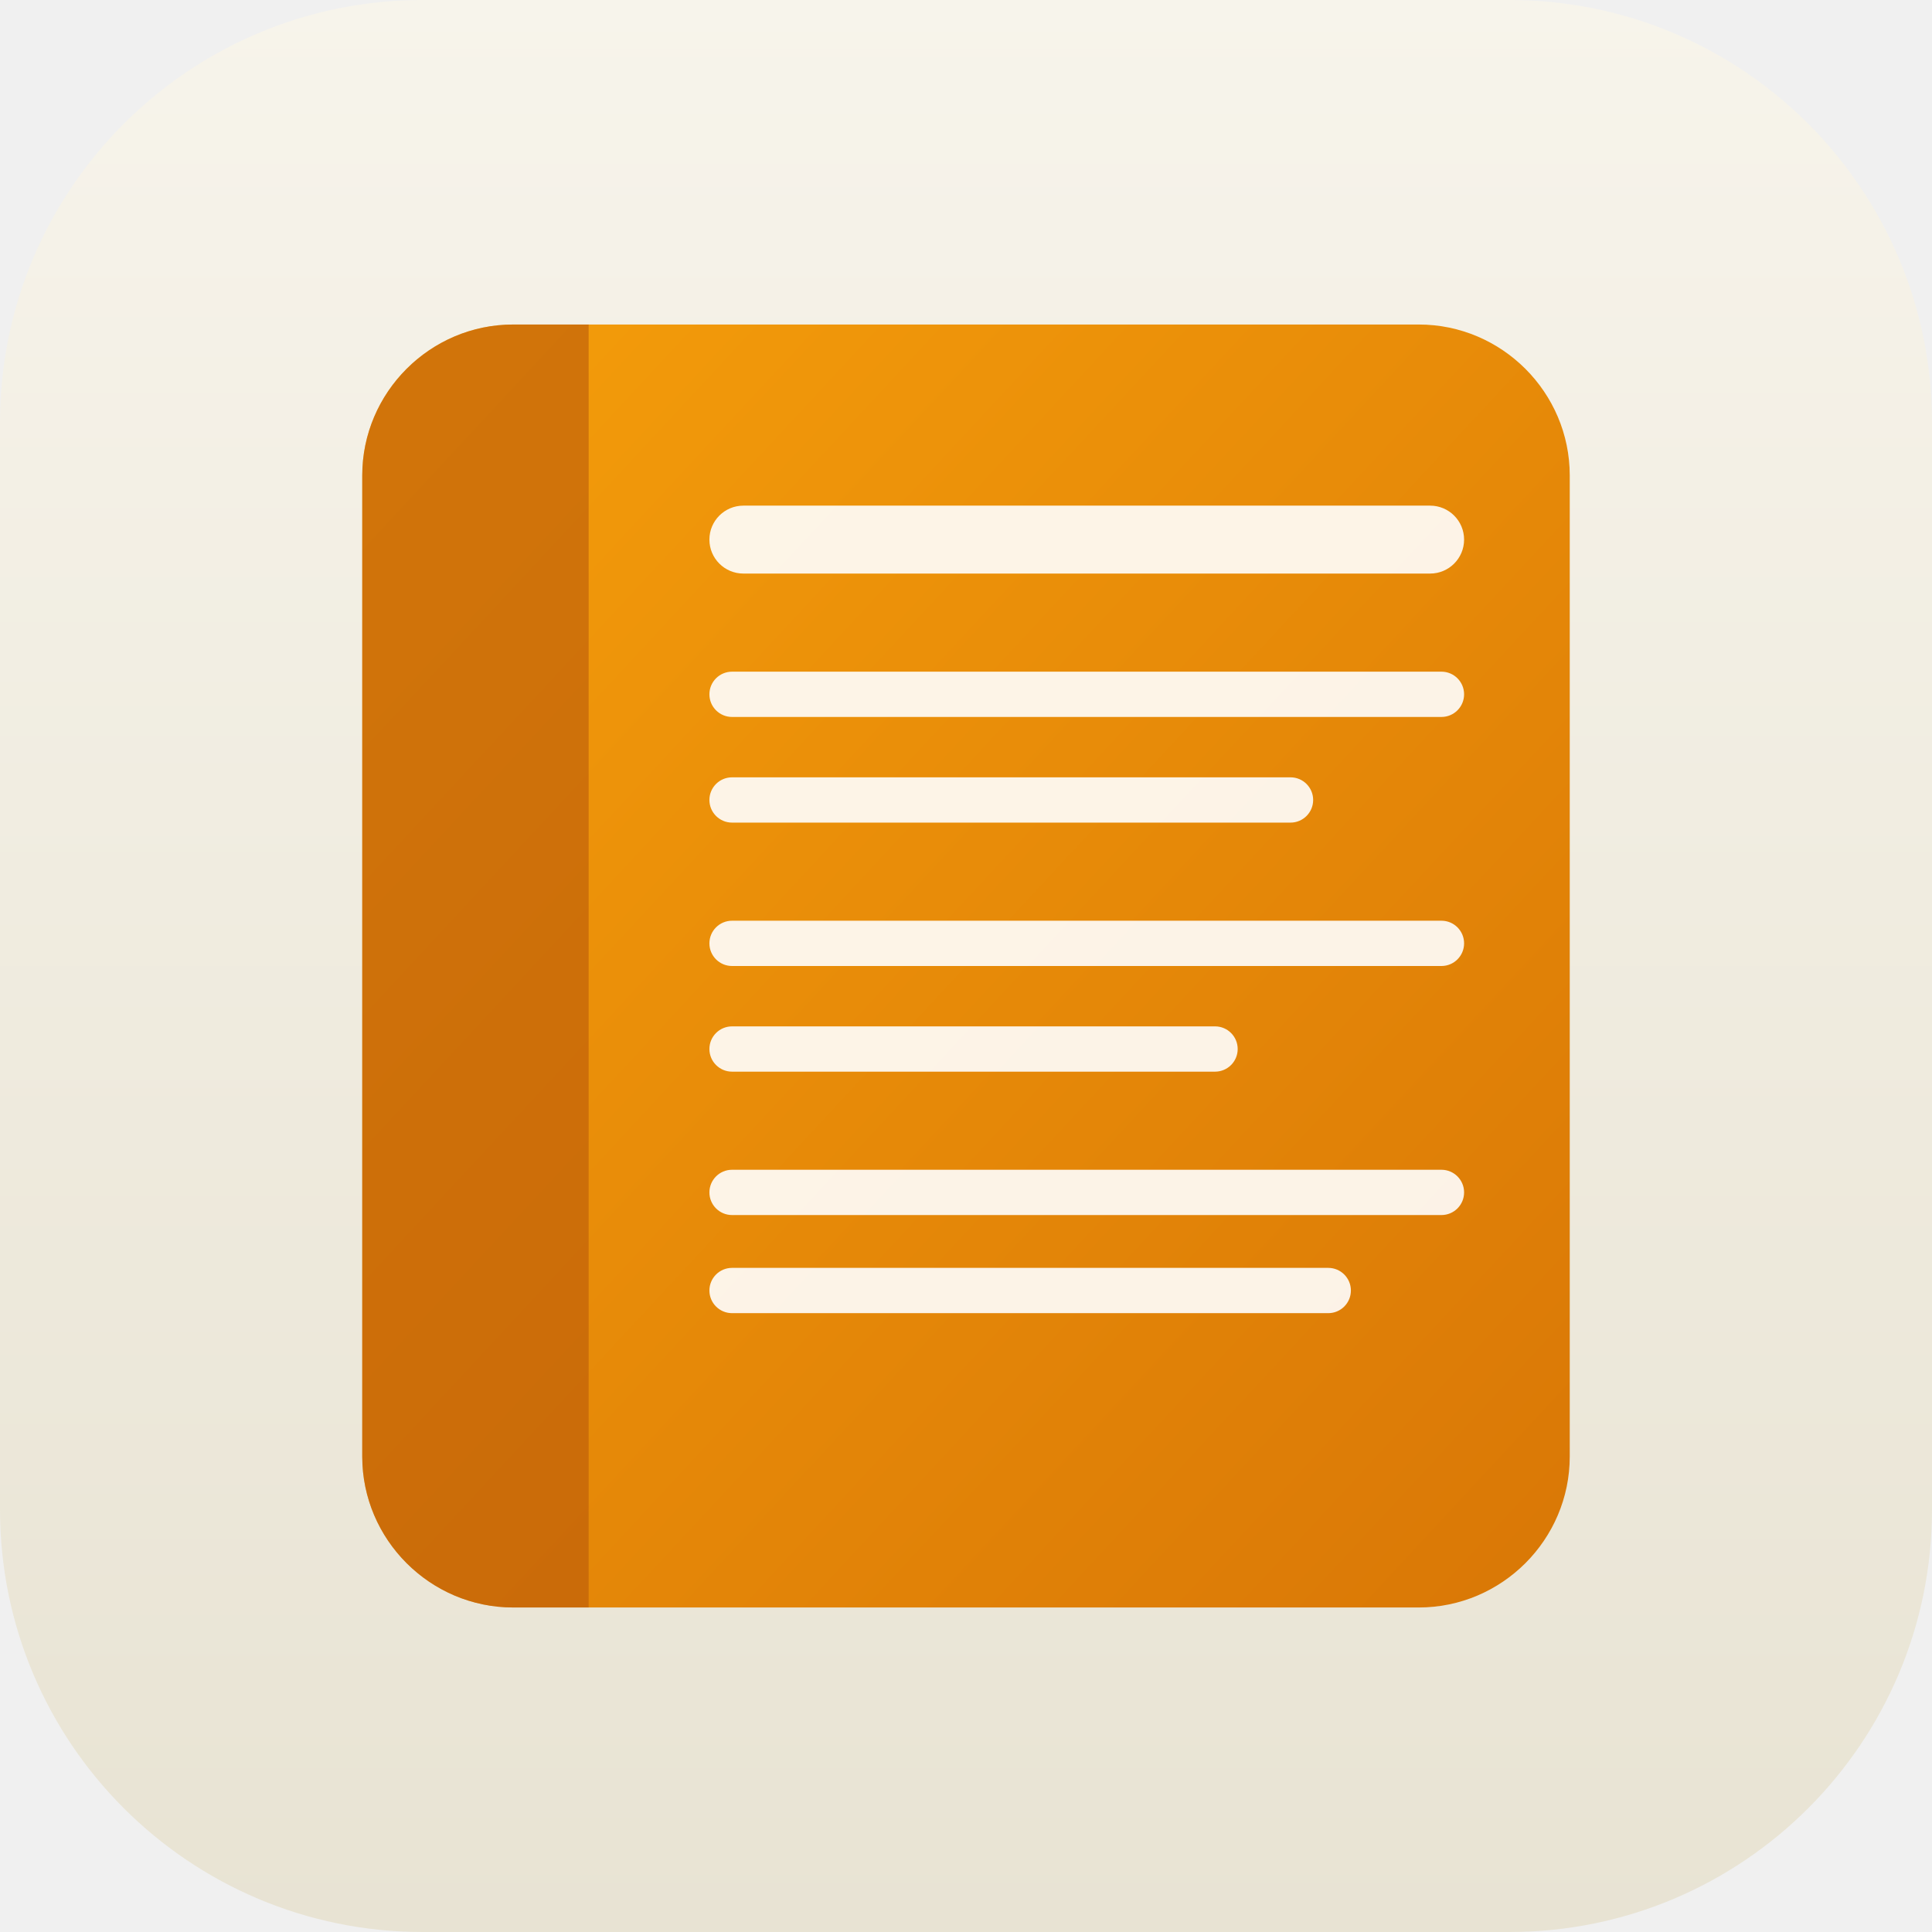
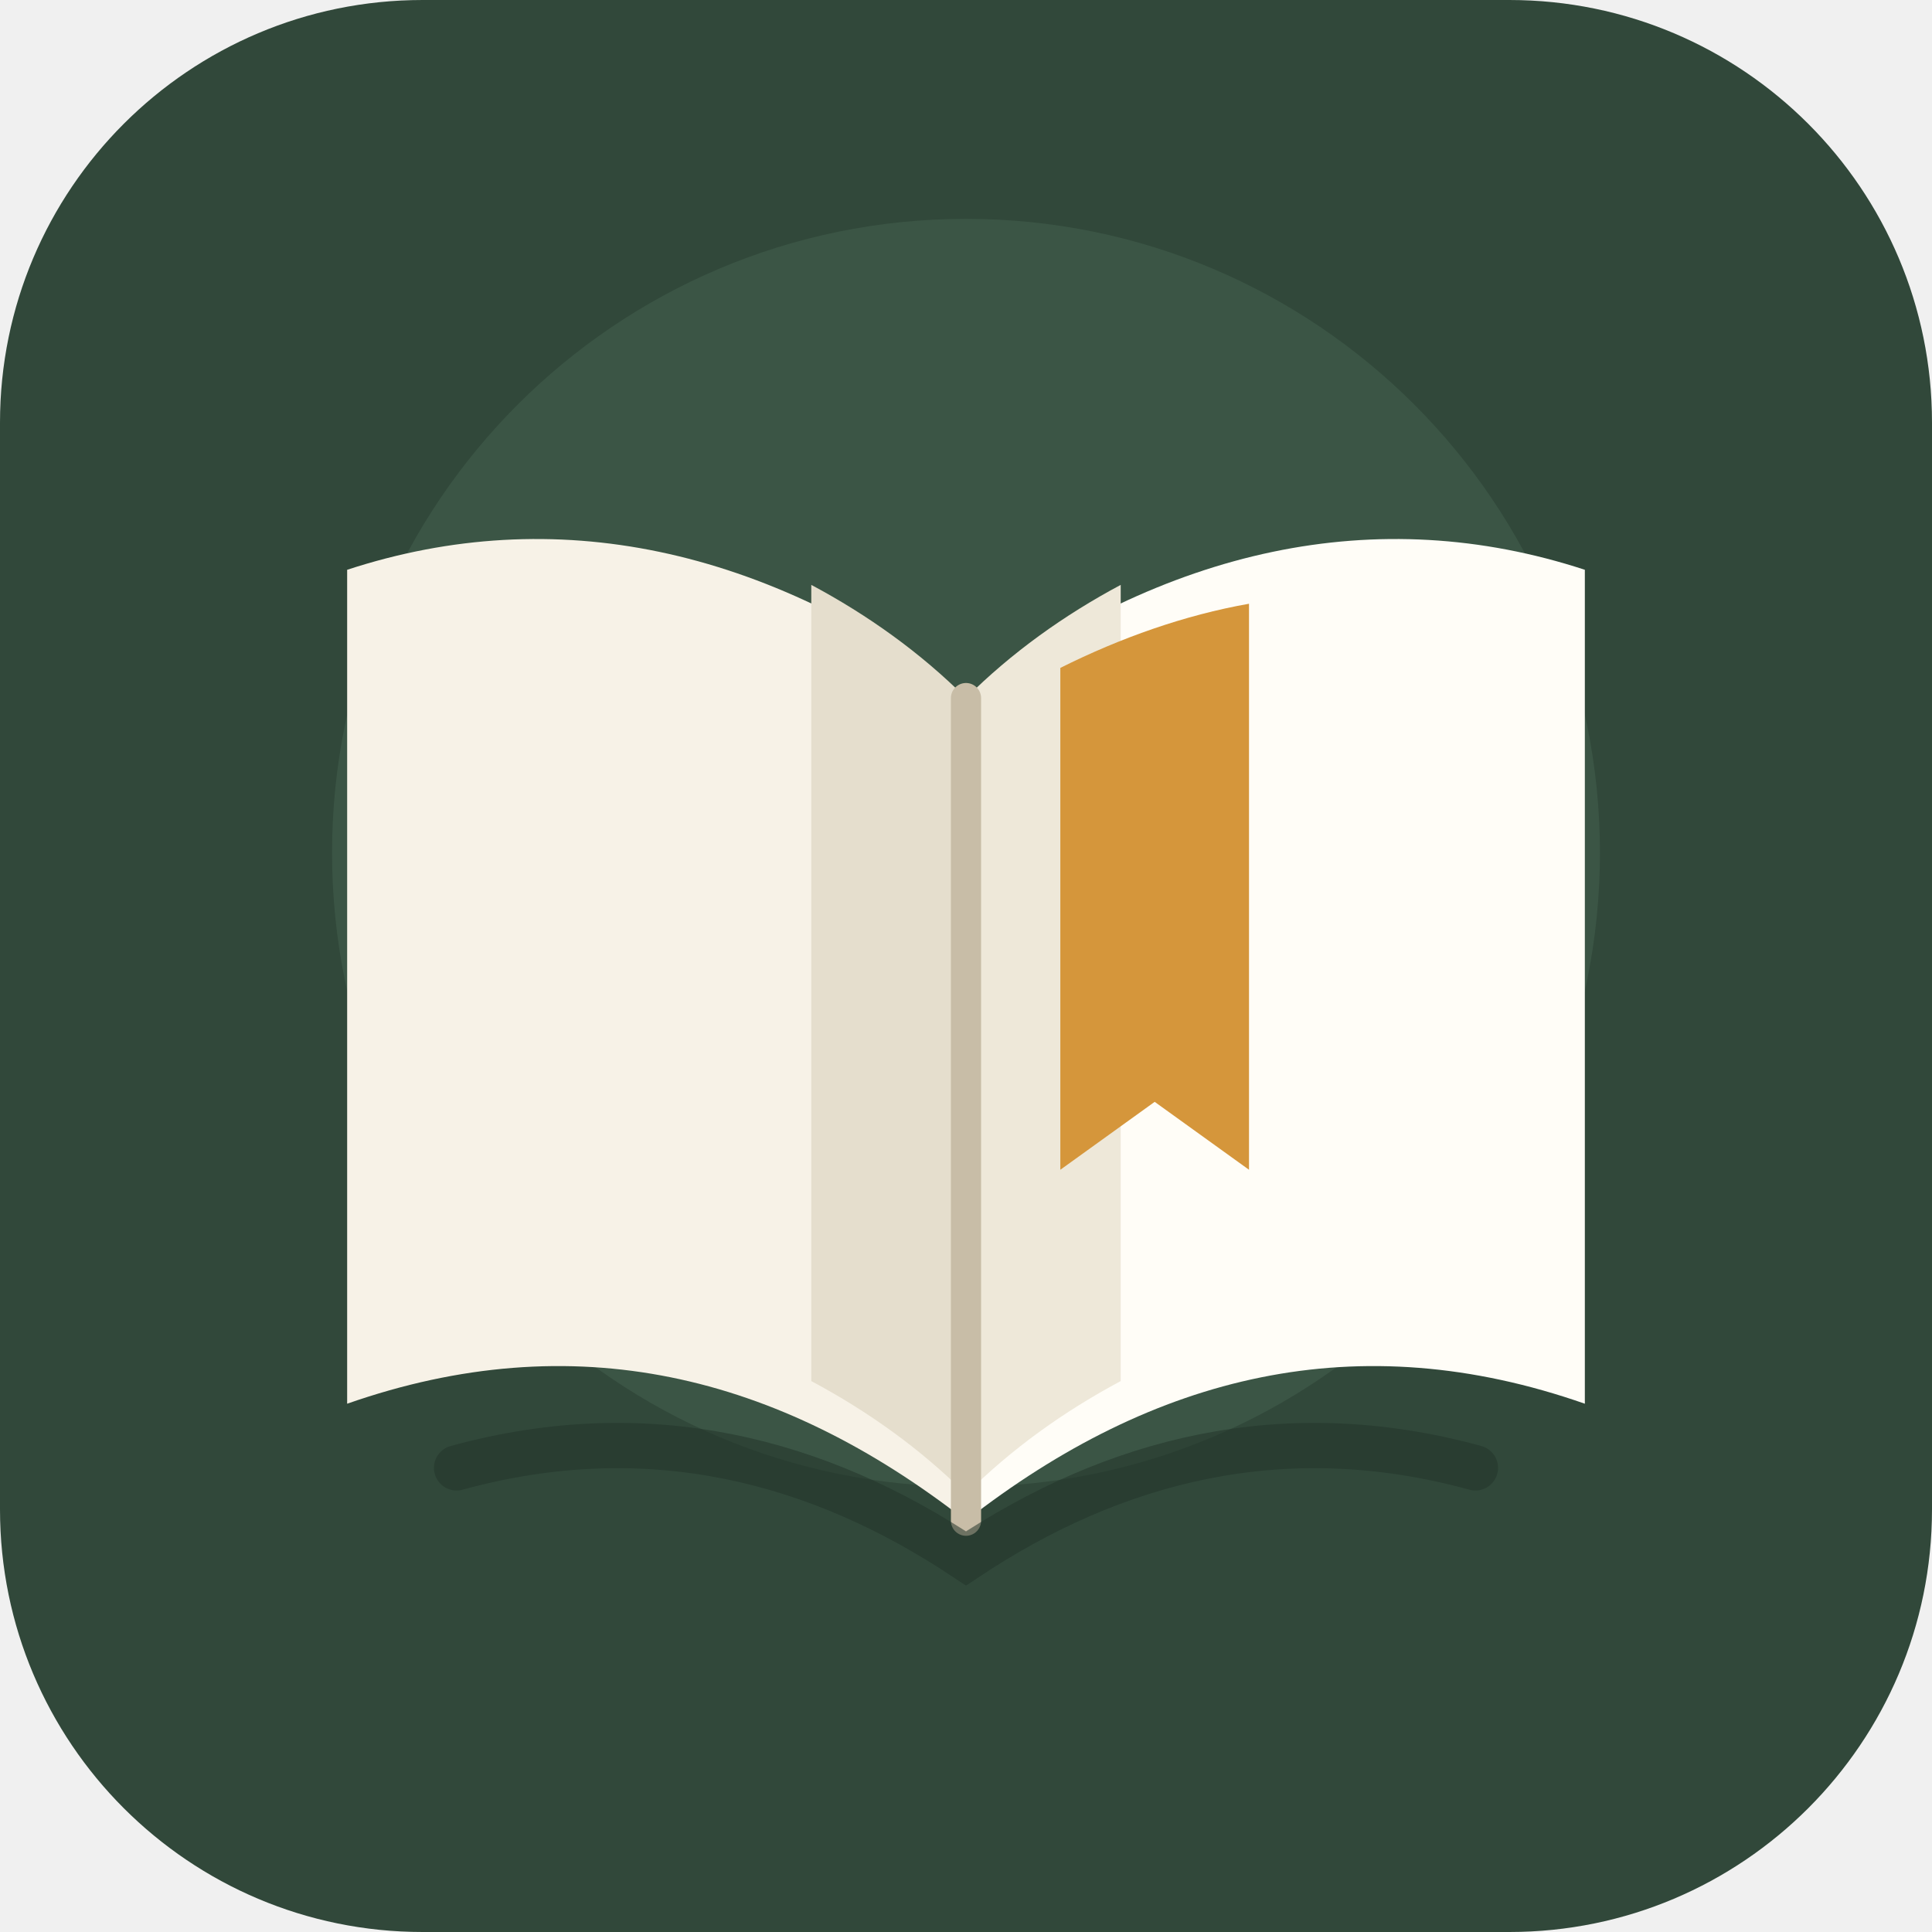
<svg xmlns="http://www.w3.org/2000/svg" viewBox="0 0 512 512" width="512" height="512">
-   <defs>
-     <linearGradient id="bg" x1="0" y1="0" x2="0" y2="1">
-       <stop offset="0" stop-color="#F7F4EB" />
-       <stop offset="1" stop-color="#E8E3D3" />
-     </linearGradient>
-     <linearGradient id="book" x1="0" y1="0" x2="1" y2="1">
-       <stop offset="0" stop-color="#F59E0B" />
-       <stop offset="1" stop-color="#D97706" />
-     </linearGradient>
-   </defs>
-   <rect width="512" height="512" rx="112" fill="url(#bg)" />
-   <g transform="translate(96,86)">
-     <path d="M0 40 C0 18 18 0 40 0 L280 0 C302 0 320 18 320 40 L320 300 C320 322 302 340 280 340 L40 340 C18 340 0 322 0 300 Z" fill="url(#book)" />
-     <path d="M0 40 C0 18 18 0 40 0 L60 0 L60 340 L40 340 C18 340 0 322 0 300 Z" fill="#B45309" opacity="0.55" />
-     <g fill="#FFFFFF" opacity="0.9">
-       <rect x="92" y="48" width="200" height="18" rx="9" />
-       <rect x="92" y="92" width="200" height="12" rx="6" />
-       <rect x="92" y="120" width="160" height="12" rx="6" />
-       <rect x="92" y="158" width="200" height="12" rx="6" />
-       <rect x="92" y="186" width="140" height="12" rx="6" />
-       <rect x="92" y="224" width="200" height="12" rx="6" />
-       <rect x="92" y="250" width="170" height="12" rx="6" />
-     </g>
-   </g>
+   <rect width="512" height="512" rx="112" fill="#31483A" />
+   <circle cx="256" cy="226" r="168" fill="#3B5545" />
+   <path d="M92 151c55-18 111-6 164 34v218c-50-39-104-52-164-31V151Z" fill="#F7F2E7" />
+   <path d="M420 151c-55-18-111-6-164 34v218c50-39 104-52 164-31V151Z" fill="#FFFDF7" />
+   <path d="M256 185c-12-12-26-22-41-30v211c15 8 29 18 41 30V185Z" fill="#E5DECD" />
+   <path d="M256 185c12-12 26-22 41-30v211c-15 8-29 18-41 30V185Z" fill="#EEE8D9" />
+   <path d="M256 185v218" stroke="#C8BDA7" stroke-width="8" stroke-linecap="round" />
+   <path d="M281 177v133l25-18 25 18V160c-17 3-34 9-50 17Z" fill="#D5963B" />
+   <path d="M121 389c51-14 96-2 135 24 39-26 84-38 135-24" fill="none" stroke="#22342A" stroke-width="12" stroke-linecap="round" opacity=".55" />
</svg>
